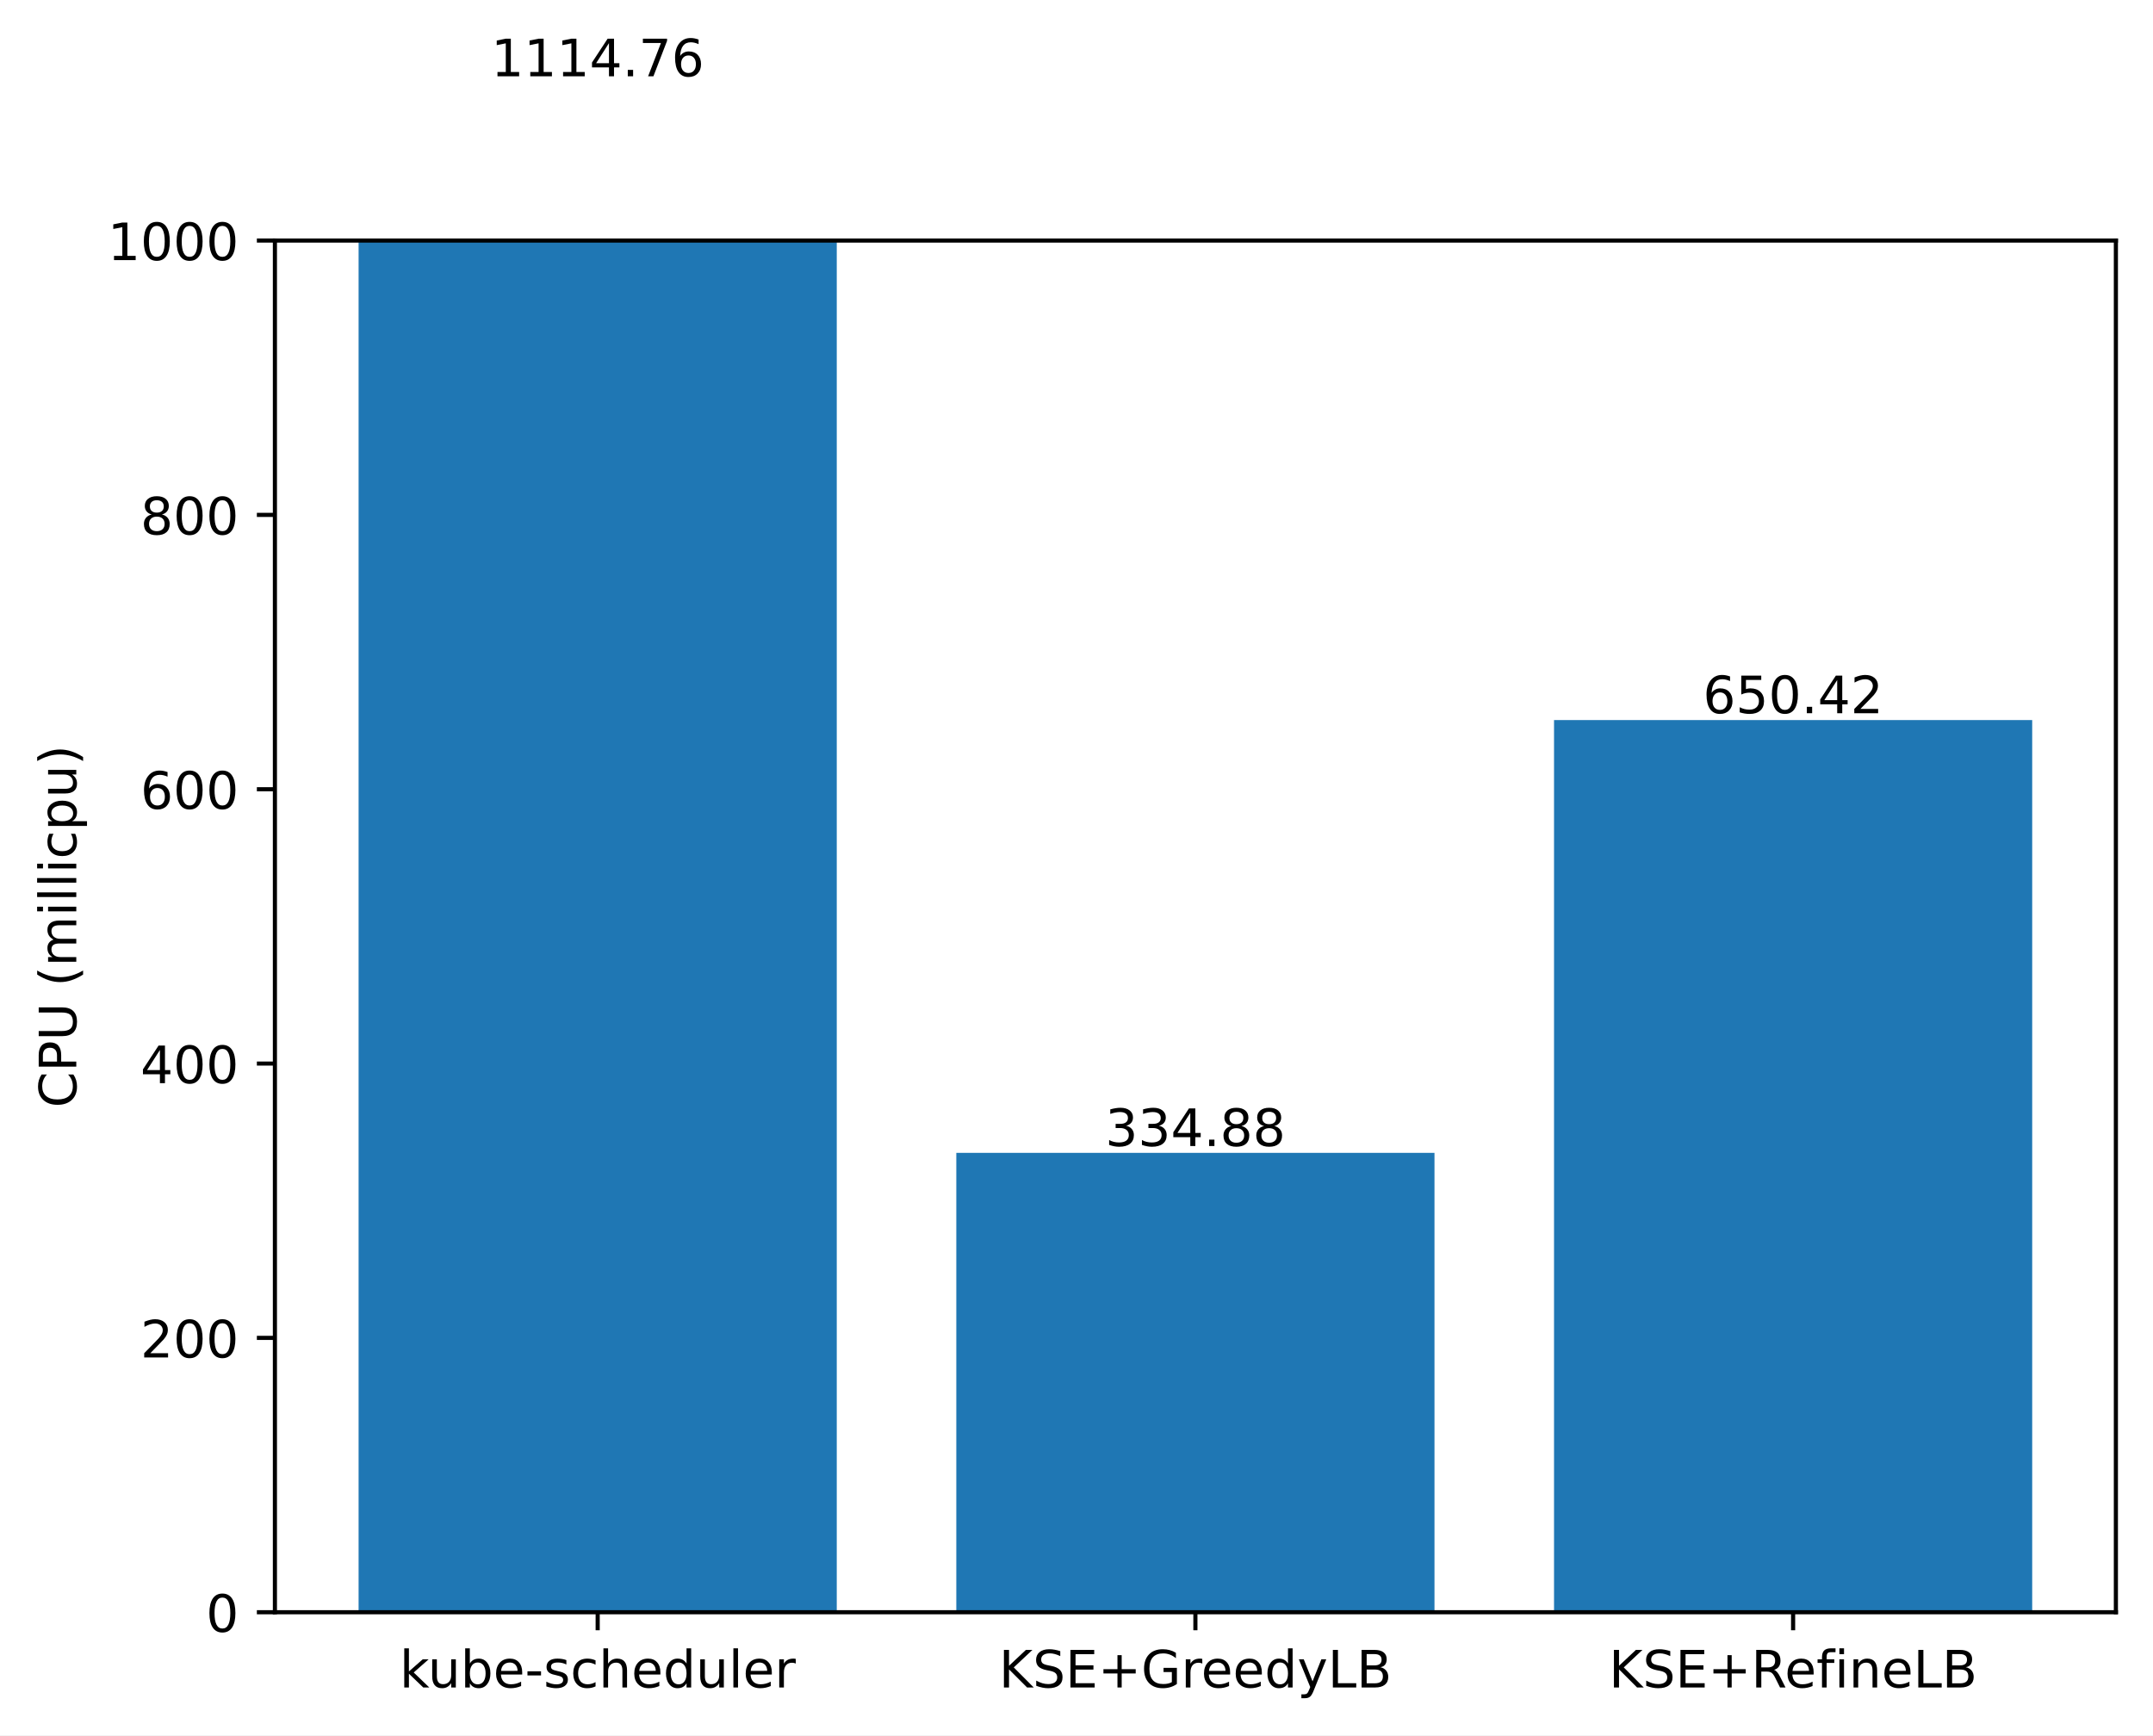
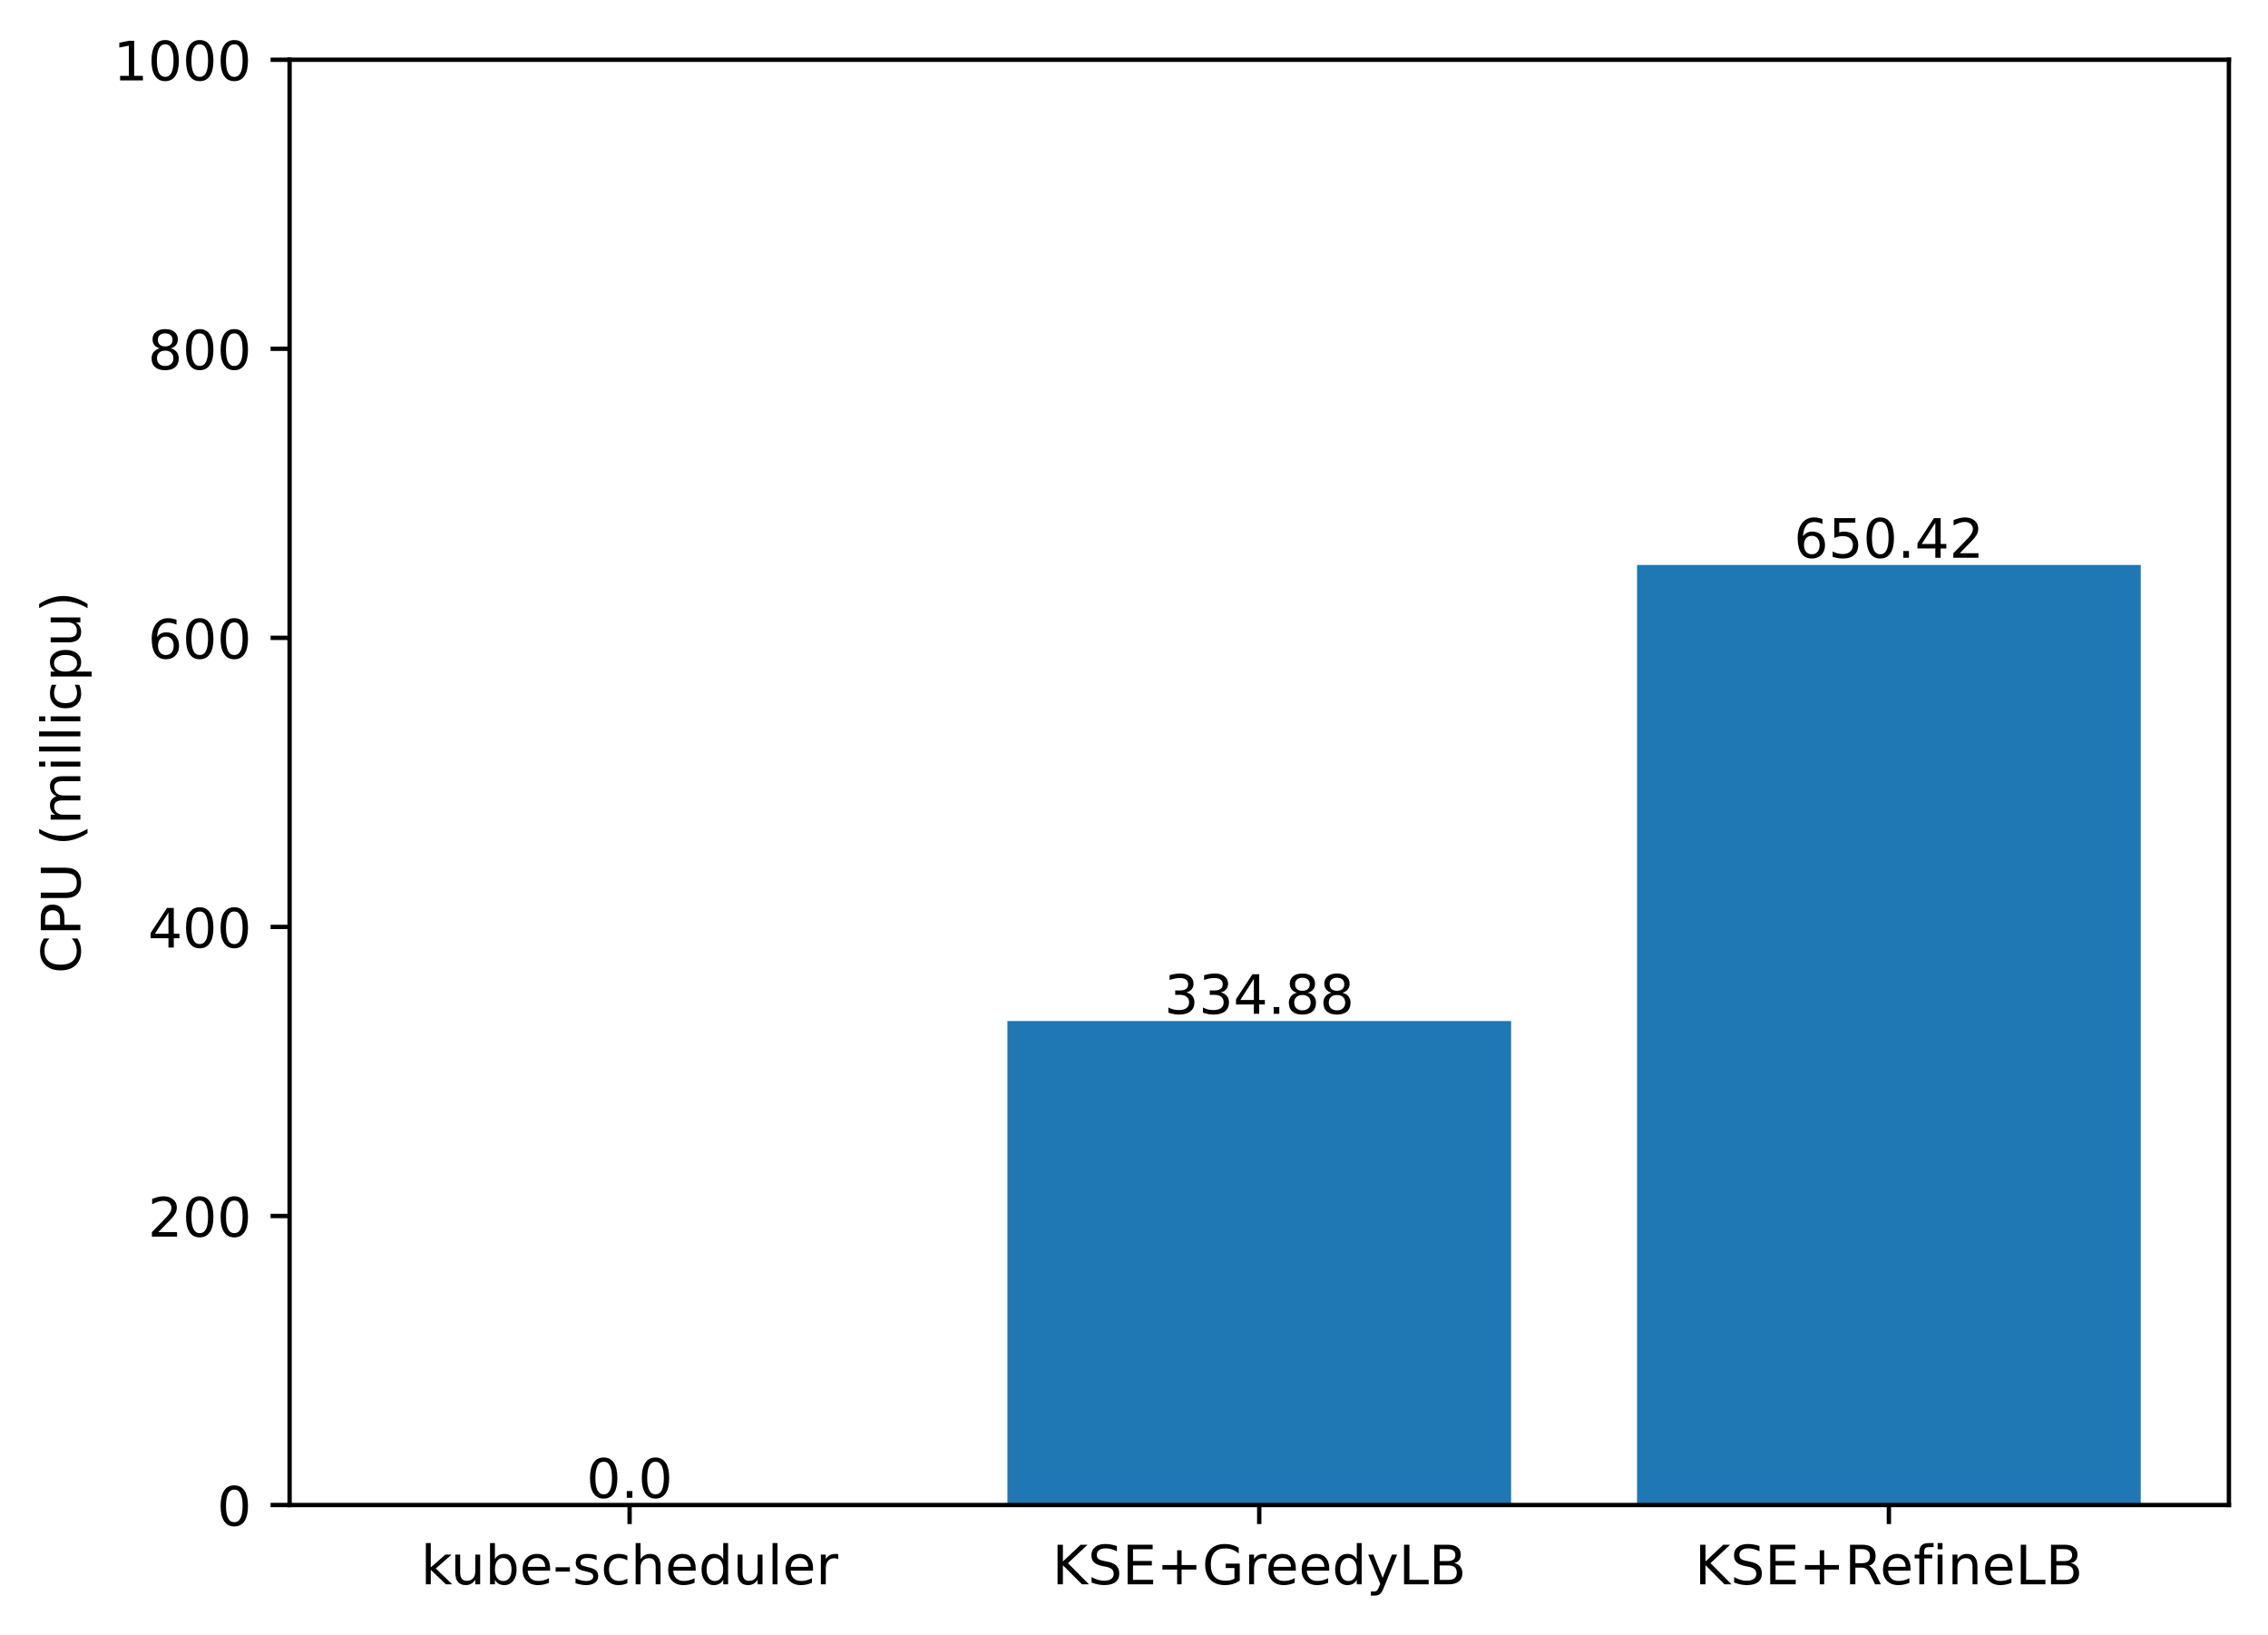
- <svg xmlns="http://www.w3.org/2000/svg" xmlns:xlink="http://www.w3.org/1999/xlink" width="417.648pt" height="336.658pt" viewBox="0 0 417.648 336.658" version="1.1">
+ <svg xmlns="http://www.w3.org/2000/svg" xmlns:xlink="http://www.w3.org/1999/xlink" width="417.648pt" height="300.989pt" viewBox="0 0 417.648 300.989" version="1.1">
  <defs>
    <style type="text/css">*{stroke-linejoin: round; stroke-linecap: butt}</style>
  </defs>
  <g id="figure_1">
    <g id="patch_1">
-       <path d="M 0 336.658  L 417.648 336.658  L 417.648 0  L 0 0  z " style="fill: #ffffff" />
+       <path d="M 0 300.989  L 417.648 300.989  L 417.648 0  L 0 0  z " style="fill: #ffffff" />
    </g>
    <g id="axes_1">
      <g id="patch_2">
-         <path d="M 53.328 312.78  L 410.448 312.78  L 410.448 46.668  L 53.328 46.668  z " style="fill: #ffffff" />
+         <path d="M 53.328 277.111  L 410.448 277.111  L 410.448 10.999  L 53.328 10.999  z " style="fill: #ffffff" />
      </g>
      <g id="patch_3">
-         <path d="M 69.561 312.78  L 162.319 312.78  L 162.319 16.129  L 69.561 16.129  z " clip-path="url(#p7e7e511030)" style="fill: #1f77b4" />
+         <path d="M 69.561 277.111  L 162.319 277.111  L 162.319 277.111  L 69.561 277.111  z " clip-path="url(#p85624ca3af)" style="fill: #1f77b4" />
      </g>
      <g id="patch_4">
-         <path d="M 185.509 312.78  L 278.267 312.78  L 278.267 223.664  L 185.509 223.664  z " clip-path="url(#p7e7e511030)" style="fill: #1f77b4" />
+         <path d="M 185.509 277.111  L 278.267 277.111  L 278.267 187.996  L 185.509 187.996  z " clip-path="url(#p85624ca3af)" style="fill: #1f77b4" />
      </g>
      <g id="patch_5">
-         <path d="M 301.457 312.78  L 394.215 312.78  L 394.215 139.695  L 301.457 139.695  z " clip-path="url(#p7e7e511030)" style="fill: #1f77b4" />
+         <path d="M 301.457 277.111  L 394.215 277.111  L 394.215 104.027  L 301.457 104.027  z " clip-path="url(#p85624ca3af)" style="fill: #1f77b4" />
      </g>
      <g id="matplotlib.axis_1">
        <g id="xtick_1">
          <g id="line2d_1">
            <defs>
-               <path id="m8837027bc1" d="M 0 0  L 0 3.5  " style="stroke: #000000; stroke-width: 0.8" />
+               <path id="m469d7d8236" d="M 0 0  L 0 3.5  " style="stroke: #000000; stroke-width: 0.8" />
            </defs>
            <g>
-               <use xlink:href="#m8837027bc1" x="115.94" y="312.78" style="stroke: #000000; stroke-width: 0.8" />
+               <use xlink:href="#m469d7d8236" x="115.94" y="277.111" style="stroke: #000000; stroke-width: 0.8" />
            </g>
          </g>
          <g id="text_1">
-             <g transform="translate(77.51429 327.3784)scale(0.1 -0.1)">
+             <g transform="translate(77.51429 291.7097)scale(0.1 -0.1)">
              <defs>
                <path id="DejaVuSans-6b" d="M 581 4863  L 1159 4863  L 1159 1991  L 2875 3500  L 3609 3500  L 1753 1863  L 3688 0  L 2938 0  L 1159 1709  L 1159 0  L 581 0  L 581 4863  z " transform="scale(0.015625)" />
                <path id="DejaVuSans-75" d="M 544 1381  L 544 3500  L 1119 3500  L 1119 1403  Q 1119 906 1312 657  Q 1506 409 1894 409  Q 2359 409 2629 706  Q 2900 1003 2900 1516  L 2900 3500  L 3475 3500  L 3475 0  L 2900 0  L 2900 538  Q 2691 219 2414 64  Q 2138 -91 1772 -91  Q 1169 -91 856 284  Q 544 659 544 1381  z M 1991 3584  L 1991 3584  z " transform="scale(0.015625)" />
                <path id="DejaVuSans-62" d="M 3116 1747  Q 3116 2381 2855 2742  Q 2594 3103 2138 3103  Q 1681 3103 1420 2742  Q 1159 2381 1159 1747  Q 1159 1113 1420 752  Q 1681 391 2138 391  Q 2594 391 2855 752  Q 3116 1113 3116 1747  z M 1159 2969  Q 1341 3281 1617 3432  Q 1894 3584 2278 3584  Q 2916 3584 3314 3078  Q 3713 2572 3713 1747  Q 3713 922 3314 415  Q 2916 -91 2278 -91  Q 1894 -91 1617 61  Q 1341 213 1159 525  L 1159 0  L 581 0  L 581 4863  L 1159 4863  L 1159 2969  z " transform="scale(0.015625)" />
                <path id="DejaVuSans-65" d="M 3597 1894  L 3597 1613  L 953 1613  Q 991 1019 1311 708  Q 1631 397 2203 397  Q 2534 397 2845 478  Q 3156 559 3463 722  L 3463 178  Q 3153 47 2828 -22  Q 2503 -91 2169 -91  Q 1331 -91 842 396  Q 353 884 353 1716  Q 353 2575 817 3079  Q 1281 3584 2069 3584  Q 2775 3584 3186 3129  Q 3597 2675 3597 1894  z M 3022 2063  Q 3016 2534 2758 2815  Q 2500 3097 2075 3097  Q 1594 3097 1305 2825  Q 1016 2553 972 2059  L 3022 2063  z " transform="scale(0.015625)" />
                <path id="DejaVuSans-2d" d="M 313 2009  L 1997 2009  L 1997 1497  L 313 1497  L 313 2009  z " transform="scale(0.015625)" />
                <path id="DejaVuSans-73" d="M 2834 3397  L 2834 2853  Q 2591 2978 2328 3040  Q 2066 3103 1784 3103  Q 1356 3103 1142 2972  Q 928 2841 928 2578  Q 928 2378 1081 2264  Q 1234 2150 1697 2047  L 1894 2003  Q 2506 1872 2764 1633  Q 3022 1394 3022 966  Q 3022 478 2636 193  Q 2250 -91 1575 -91  Q 1294 -91 989 -36  Q 684 19 347 128  L 347 722  Q 666 556 975 473  Q 1284 391 1588 391  Q 1994 391 2212 530  Q 2431 669 2431 922  Q 2431 1156 2273 1281  Q 2116 1406 1581 1522  L 1381 1569  Q 847 1681 609 1914  Q 372 2147 372 2553  Q 372 3047 722 3315  Q 1072 3584 1716 3584  Q 2034 3584 2315 3537  Q 2597 3491 2834 3397  z " transform="scale(0.015625)" />
                <path id="DejaVuSans-63" d="M 3122 3366  L 3122 2828  Q 2878 2963 2633 3030  Q 2388 3097 2138 3097  Q 1578 3097 1268 2742  Q 959 2388 959 1747  Q 959 1106 1268 751  Q 1578 397 2138 397  Q 2388 397 2633 464  Q 2878 531 3122 666  L 3122 134  Q 2881 22 2623 -34  Q 2366 -91 2075 -91  Q 1284 -91 818 406  Q 353 903 353 1747  Q 353 2603 823 3093  Q 1294 3584 2113 3584  Q 2378 3584 2631 3529  Q 2884 3475 3122 3366  z " transform="scale(0.015625)" />
                <path id="DejaVuSans-68" d="M 3513 2113  L 3513 0  L 2938 0  L 2938 2094  Q 2938 2591 2744 2837  Q 2550 3084 2163 3084  Q 1697 3084 1428 2787  Q 1159 2491 1159 1978  L 1159 0  L 581 0  L 581 4863  L 1159 4863  L 1159 2956  Q 1366 3272 1645 3428  Q 1925 3584 2291 3584  Q 2894 3584 3203 3211  Q 3513 2838 3513 2113  z " transform="scale(0.015625)" />
                <path id="DejaVuSans-64" d="M 2906 2969  L 2906 4863  L 3481 4863  L 3481 0  L 2906 0  L 2906 525  Q 2725 213 2448 61  Q 2172 -91 1784 -91  Q 1150 -91 751 415  Q 353 922 353 1747  Q 353 2572 751 3078  Q 1150 3584 1784 3584  Q 2172 3584 2448 3432  Q 2725 3281 2906 2969  z M 947 1747  Q 947 1113 1208 752  Q 1469 391 1925 391  Q 2381 391 2643 752  Q 2906 1113 2906 1747  Q 2906 2381 2643 2742  Q 2381 3103 1925 3103  Q 1469 3103 1208 2742  Q 947 2381 947 1747  z " transform="scale(0.015625)" />
                <path id="DejaVuSans-6c" d="M 603 4863  L 1178 4863  L 1178 0  L 603 0  L 603 4863  z " transform="scale(0.015625)" />
                <path id="DejaVuSans-72" d="M 2631 2963  Q 2534 3019 2420 3045  Q 2306 3072 2169 3072  Q 1681 3072 1420 2755  Q 1159 2438 1159 1844  L 1159 0  L 581 0  L 581 3500  L 1159 3500  L 1159 2956  Q 1341 3275 1631 3429  Q 1922 3584 2338 3584  Q 2397 3584 2469 3576  Q 2541 3569 2628 3553  L 2631 2963  z " transform="scale(0.015625)" />
              </defs>
              <use xlink:href="#DejaVuSans-6b" />
              <use xlink:href="#DejaVuSans-75" x="54.785" />
              <use xlink:href="#DejaVuSans-62" x="118.164" />
              <use xlink:href="#DejaVuSans-65" x="181.641" />
              <use xlink:href="#DejaVuSans-2d" x="243.164" />
              <use xlink:href="#DejaVuSans-73" x="279.248" />
              <use xlink:href="#DejaVuSans-63" x="331.348" />
              <use xlink:href="#DejaVuSans-68" x="386.328" />
              <use xlink:href="#DejaVuSans-65" x="449.707" />
              <use xlink:href="#DejaVuSans-64" x="511.23" />
              <use xlink:href="#DejaVuSans-75" x="574.707" />
              <use xlink:href="#DejaVuSans-6c" x="638.086" />
              <use xlink:href="#DejaVuSans-65" x="665.869" />
              <use xlink:href="#DejaVuSans-72" x="727.393" />
            </g>
          </g>
        </g>
        <g id="xtick_2">
          <g id="line2d_2">
            <g>
-               <use xlink:href="#m8837027bc1" x="231.888" y="312.78" style="stroke: #000000; stroke-width: 0.8" />
+               <use xlink:href="#m469d7d8236" x="231.888" y="277.111" style="stroke: #000000; stroke-width: 0.8" />
            </g>
          </g>
          <g id="text_2">
-             <g transform="translate(193.7655 327.3784)scale(0.1 -0.1)">
+             <g transform="translate(193.7655 291.7097)scale(0.1 -0.1)">
              <defs>
                <path id="DejaVuSans-4b" d="M 628 4666  L 1259 4666  L 1259 2694  L 3353 4666  L 4166 4666  L 1850 2491  L 4331 0  L 3500 0  L 1259 2247  L 1259 0  L 628 0  L 628 4666  z " transform="scale(0.015625)" />
                <path id="DejaVuSans-53" d="M 3425 4513  L 3425 3897  Q 3066 4069 2747 4153  Q 2428 4238 2131 4238  Q 1616 4238 1336 4038  Q 1056 3838 1056 3469  Q 1056 3159 1242 3001  Q 1428 2844 1947 2747  L 2328 2669  Q 3034 2534 3370 2195  Q 3706 1856 3706 1288  Q 3706 609 3251 259  Q 2797 -91 1919 -91  Q 1588 -91 1214 -16  Q 841 59 441 206  L 441 856  Q 825 641 1194 531  Q 1563 422 1919 422  Q 2459 422 2753 634  Q 3047 847 3047 1241  Q 3047 1584 2836 1778  Q 2625 1972 2144 2069  L 1759 2144  Q 1053 2284 737 2584  Q 422 2884 422 3419  Q 422 4038 858 4394  Q 1294 4750 2059 4750  Q 2388 4750 2728 4690  Q 3069 4631 3425 4513  z " transform="scale(0.015625)" />
                <path id="DejaVuSans-45" d="M 628 4666  L 3578 4666  L 3578 4134  L 1259 4134  L 1259 2753  L 3481 2753  L 3481 2222  L 1259 2222  L 1259 531  L 3634 531  L 3634 0  L 628 0  L 628 4666  z " transform="scale(0.015625)" />
                <path id="DejaVuSans-2b" d="M 2944 4013  L 2944 2272  L 4684 2272  L 4684 1741  L 2944 1741  L 2944 0  L 2419 0  L 2419 1741  L 678 1741  L 678 2272  L 2419 2272  L 2419 4013  L 2944 4013  z " transform="scale(0.015625)" />
                <path id="DejaVuSans-47" d="M 3809 666  L 3809 1919  L 2778 1919  L 2778 2438  L 4434 2438  L 4434 434  Q 4069 175 3628 42  Q 3188 -91 2688 -91  Q 1594 -91 976 548  Q 359 1188 359 2328  Q 359 3472 976 4111  Q 1594 4750 2688 4750  Q 3144 4750 3555 4637  Q 3966 4525 4313 4306  L 4313 3634  Q 3963 3931 3569 4081  Q 3175 4231 2741 4231  Q 1884 4231 1454 3753  Q 1025 3275 1025 2328  Q 1025 1384 1454 906  Q 1884 428 2741 428  Q 3075 428 3337 486  Q 3600 544 3809 666  z " transform="scale(0.015625)" />
                <path id="DejaVuSans-79" d="M 2059 -325  Q 1816 -950 1584 -1140  Q 1353 -1331 966 -1331  L 506 -1331  L 506 -850  L 844 -850  Q 1081 -850 1212 -737  Q 1344 -625 1503 -206  L 1606 56  L 191 3500  L 800 3500  L 1894 763  L 2988 3500  L 3597 3500  L 2059 -325  z " transform="scale(0.015625)" />
                <path id="DejaVuSans-4c" d="M 628 4666  L 1259 4666  L 1259 531  L 3531 531  L 3531 0  L 628 0  L 628 4666  z " transform="scale(0.015625)" />
                <path id="DejaVuSans-42" d="M 1259 2228  L 1259 519  L 2272 519  Q 2781 519 3026 730  Q 3272 941 3272 1375  Q 3272 1813 3026 2020  Q 2781 2228 2272 2228  L 1259 2228  z M 1259 4147  L 1259 2741  L 2194 2741  Q 2656 2741 2882 2914  Q 3109 3088 3109 3444  Q 3109 3797 2882 3972  Q 2656 4147 2194 4147  L 1259 4147  z M 628 4666  L 2241 4666  Q 2963 4666 3353 4366  Q 3744 4066 3744 3513  Q 3744 3084 3544 2831  Q 3344 2578 2956 2516  Q 3422 2416 3680 2098  Q 3938 1781 3938 1306  Q 3938 681 3513 340  Q 3088 0 2303 0  L 628 0  L 628 4666  z " transform="scale(0.015625)" />
              </defs>
              <use xlink:href="#DejaVuSans-4b" />
              <use xlink:href="#DejaVuSans-53" x="65.576" />
              <use xlink:href="#DejaVuSans-45" x="129.053" />
              <use xlink:href="#DejaVuSans-2b" x="192.236" />
              <use xlink:href="#DejaVuSans-47" x="276.025" />
              <use xlink:href="#DejaVuSans-72" x="353.516" />
              <use xlink:href="#DejaVuSans-65" x="392.379" />
              <use xlink:href="#DejaVuSans-65" x="453.902" />
              <use xlink:href="#DejaVuSans-64" x="515.426" />
              <use xlink:href="#DejaVuSans-79" x="578.902" />
              <use xlink:href="#DejaVuSans-4c" x="638.082" />
              <use xlink:href="#DejaVuSans-42" x="693.795" />
            </g>
          </g>
        </g>
        <g id="xtick_3">
          <g id="line2d_3">
            <g>
-               <use xlink:href="#m8837027bc1" x="347.836" y="312.78" style="stroke: #000000; stroke-width: 0.8" />
+               <use xlink:href="#m469d7d8236" x="347.836" y="277.111" style="stroke: #000000; stroke-width: 0.8" />
            </g>
          </g>
          <g id="text_3">
-             <g transform="translate(312.0971 327.3784)scale(0.1 -0.1)">
+             <g transform="translate(312.0971 291.7097)scale(0.1 -0.1)">
              <defs>
                <path id="DejaVuSans-52" d="M 2841 2188  Q 3044 2119 3236 1894  Q 3428 1669 3622 1275  L 4263 0  L 3584 0  L 2988 1197  Q 2756 1666 2539 1819  Q 2322 1972 1947 1972  L 1259 1972  L 1259 0  L 628 0  L 628 4666  L 2053 4666  Q 2853 4666 3247 4331  Q 3641 3997 3641 3322  Q 3641 2881 3436 2590  Q 3231 2300 2841 2188  z M 1259 4147  L 1259 2491  L 2053 2491  Q 2509 2491 2742 2702  Q 2975 2913 2975 3322  Q 2975 3731 2742 3939  Q 2509 4147 2053 4147  L 1259 4147  z " transform="scale(0.015625)" />
                <path id="DejaVuSans-66" d="M 2375 4863  L 2375 4384  L 1825 4384  Q 1516 4384 1395 4259  Q 1275 4134 1275 3809  L 1275 3500  L 2222 3500  L 2222 3053  L 1275 3053  L 1275 0  L 697 0  L 697 3053  L 147 3053  L 147 3500  L 697 3500  L 697 3744  Q 697 4328 969 4595  Q 1241 4863 1831 4863  L 2375 4863  z " transform="scale(0.015625)" />
                <path id="DejaVuSans-69" d="M 603 3500  L 1178 3500  L 1178 0  L 603 0  L 603 3500  z M 603 4863  L 1178 4863  L 1178 4134  L 603 4134  L 603 4863  z " transform="scale(0.015625)" />
                <path id="DejaVuSans-6e" d="M 3513 2113  L 3513 0  L 2938 0  L 2938 2094  Q 2938 2591 2744 2837  Q 2550 3084 2163 3084  Q 1697 3084 1428 2787  Q 1159 2491 1159 1978  L 1159 0  L 581 0  L 581 3500  L 1159 3500  L 1159 2956  Q 1366 3272 1645 3428  Q 1925 3584 2291 3584  Q 2894 3584 3203 3211  Q 3513 2838 3513 2113  z " transform="scale(0.015625)" />
              </defs>
              <use xlink:href="#DejaVuSans-4b" />
              <use xlink:href="#DejaVuSans-53" x="65.576" />
              <use xlink:href="#DejaVuSans-45" x="129.053" />
              <use xlink:href="#DejaVuSans-2b" x="192.236" />
              <use xlink:href="#DejaVuSans-52" x="276.025" />
              <use xlink:href="#DejaVuSans-65" x="341.008" />
              <use xlink:href="#DejaVuSans-66" x="402.531" />
              <use xlink:href="#DejaVuSans-69" x="437.736" />
              <use xlink:href="#DejaVuSans-6e" x="465.52" />
              <use xlink:href="#DejaVuSans-65" x="528.898" />
              <use xlink:href="#DejaVuSans-4c" x="590.422" />
              <use xlink:href="#DejaVuSans-42" x="646.135" />
            </g>
          </g>
        </g>
      </g>
      <g id="matplotlib.axis_2">
        <g id="ytick_1">
          <g id="line2d_4">
            <defs>
-               <path id="mc67294933a" d="M 0 0  L -3.5 0  " style="stroke: #000000; stroke-width: 0.8" />
+               <path id="mef91acdc77" d="M 0 0  L -3.5 0  " style="stroke: #000000; stroke-width: 0.8" />
            </defs>
            <g>
-               <use xlink:href="#mc67294933a" x="53.328" y="312.78" style="stroke: #000000; stroke-width: 0.8" />
+               <use xlink:href="#mef91acdc77" x="53.328" y="277.111" style="stroke: #000000; stroke-width: 0.8" />
            </g>
          </g>
          <g id="text_4">
-             <g transform="translate(39.96563 316.5792)scale(0.1 -0.1)">
+             <g transform="translate(39.96563 280.9104)scale(0.1 -0.1)">
              <defs>
                <path id="DejaVuSans-30" d="M 2034 4250  Q 1547 4250 1301 3770  Q 1056 3291 1056 2328  Q 1056 1369 1301 889  Q 1547 409 2034 409  Q 2525 409 2770 889  Q 3016 1369 3016 2328  Q 3016 3291 2770 3770  Q 2525 4250 2034 4250  z M 2034 4750  Q 2819 4750 3233 4129  Q 3647 3509 3647 2328  Q 3647 1150 3233 529  Q 2819 -91 2034 -91  Q 1250 -91 836 529  Q 422 1150 422 2328  Q 422 3509 836 4129  Q 1250 4750 2034 4750  z " transform="scale(0.015625)" />
              </defs>
              <use xlink:href="#DejaVuSans-30" />
            </g>
          </g>
        </g>
        <g id="ytick_2">
          <g id="line2d_5">
            <g>
-               <use xlink:href="#mc67294933a" x="53.328" y="259.558" style="stroke: #000000; stroke-width: 0.8" />
+               <use xlink:href="#mef91acdc77" x="53.328" y="223.889" style="stroke: #000000; stroke-width: 0.8" />
            </g>
          </g>
          <g id="text_5">
-             <g transform="translate(27.24063 263.3568)scale(0.1 -0.1)">
+             <g transform="translate(27.24063 227.688)scale(0.1 -0.1)">
              <defs>
                <path id="DejaVuSans-32" d="M 1228 531  L 3431 531  L 3431 0  L 469 0  L 469 531  Q 828 903 1448 1529  Q 2069 2156 2228 2338  Q 2531 2678 2651 2914  Q 2772 3150 2772 3378  Q 2772 3750 2511 3984  Q 2250 4219 1831 4219  Q 1534 4219 1204 4116  Q 875 4013 500 3803  L 500 4441  Q 881 4594 1212 4672  Q 1544 4750 1819 4750  Q 2544 4750 2975 4387  Q 3406 4025 3406 3419  Q 3406 3131 3298 2873  Q 3191 2616 2906 2266  Q 2828 2175 2409 1742  Q 1991 1309 1228 531  z " transform="scale(0.015625)" />
              </defs>
              <use xlink:href="#DejaVuSans-32" />
              <use xlink:href="#DejaVuSans-30" x="63.623" />
              <use xlink:href="#DejaVuSans-30" x="127.246" />
            </g>
          </g>
        </g>
        <g id="ytick_3">
          <g id="line2d_6">
            <g>
-               <use xlink:href="#mc67294933a" x="53.328" y="206.335" style="stroke: #000000; stroke-width: 0.8" />
+               <use xlink:href="#mef91acdc77" x="53.328" y="170.666" style="stroke: #000000; stroke-width: 0.8" />
            </g>
          </g>
          <g id="text_6">
-             <g transform="translate(27.24063 210.1344)scale(0.1 -0.1)">
+             <g transform="translate(27.24063 174.4656)scale(0.1 -0.1)">
              <defs>
                <path id="DejaVuSans-34" d="M 2419 4116  L 825 1625  L 2419 1625  L 2419 4116  z M 2253 4666  L 3047 4666  L 3047 1625  L 3713 1625  L 3713 1100  L 3047 1100  L 3047 0  L 2419 0  L 2419 1100  L 313 1100  L 313 1709  L 2253 4666  z " transform="scale(0.015625)" />
              </defs>
              <use xlink:href="#DejaVuSans-34" />
              <use xlink:href="#DejaVuSans-30" x="63.623" />
              <use xlink:href="#DejaVuSans-30" x="127.246" />
            </g>
          </g>
        </g>
        <g id="ytick_4">
          <g id="line2d_7">
            <g>
-               <use xlink:href="#mc67294933a" x="53.328" y="153.113" style="stroke: #000000; stroke-width: 0.8" />
+               <use xlink:href="#mef91acdc77" x="53.328" y="117.444" style="stroke: #000000; stroke-width: 0.8" />
            </g>
          </g>
          <g id="text_7">
-             <g transform="translate(27.24063 156.912)scale(0.1 -0.1)">
+             <g transform="translate(27.24063 121.2432)scale(0.1 -0.1)">
              <defs>
                <path id="DejaVuSans-36" d="M 2113 2584  Q 1688 2584 1439 2293  Q 1191 2003 1191 1497  Q 1191 994 1439 701  Q 1688 409 2113 409  Q 2538 409 2786 701  Q 3034 994 3034 1497  Q 3034 2003 2786 2293  Q 2538 2584 2113 2584  z M 3366 4563  L 3366 3988  Q 3128 4100 2886 4159  Q 2644 4219 2406 4219  Q 1781 4219 1451 3797  Q 1122 3375 1075 2522  Q 1259 2794 1537 2939  Q 1816 3084 2150 3084  Q 2853 3084 3261 2657  Q 3669 2231 3669 1497  Q 3669 778 3244 343  Q 2819 -91 2113 -91  Q 1303 -91 875 529  Q 447 1150 447 2328  Q 447 3434 972 4092  Q 1497 4750 2381 4750  Q 2619 4750 2861 4703  Q 3103 4656 3366 4563  z " transform="scale(0.015625)" />
              </defs>
              <use xlink:href="#DejaVuSans-36" />
              <use xlink:href="#DejaVuSans-30" x="63.623" />
              <use xlink:href="#DejaVuSans-30" x="127.246" />
            </g>
          </g>
        </g>
        <g id="ytick_5">
          <g id="line2d_8">
            <g>
-               <use xlink:href="#mc67294933a" x="53.328" y="99.89" style="stroke: #000000; stroke-width: 0.8" />
+               <use xlink:href="#mef91acdc77" x="53.328" y="64.222" style="stroke: #000000; stroke-width: 0.8" />
            </g>
          </g>
          <g id="text_8">
-             <g transform="translate(27.24063 103.6896)scale(0.1 -0.1)">
+             <g transform="translate(27.24063 68.02084)scale(0.1 -0.1)">
              <defs>
                <path id="DejaVuSans-38" d="M 2034 2216  Q 1584 2216 1326 1975  Q 1069 1734 1069 1313  Q 1069 891 1326 650  Q 1584 409 2034 409  Q 2484 409 2743 651  Q 3003 894 3003 1313  Q 3003 1734 2745 1975  Q 2488 2216 2034 2216  z M 1403 2484  Q 997 2584 770 2862  Q 544 3141 544 3541  Q 544 4100 942 4425  Q 1341 4750 2034 4750  Q 2731 4750 3128 4425  Q 3525 4100 3525 3541  Q 3525 3141 3298 2862  Q 3072 2584 2669 2484  Q 3125 2378 3379 2068  Q 3634 1759 3634 1313  Q 3634 634 3220 271  Q 2806 -91 2034 -91  Q 1263 -91 848 271  Q 434 634 434 1313  Q 434 1759 690 2068  Q 947 2378 1403 2484  z M 1172 3481  Q 1172 3119 1398 2916  Q 1625 2713 2034 2713  Q 2441 2713 2670 2916  Q 2900 3119 2900 3481  Q 2900 3844 2670 4047  Q 2441 4250 2034 4250  Q 1625 4250 1398 4047  Q 1172 3844 1172 3481  z " transform="scale(0.015625)" />
              </defs>
              <use xlink:href="#DejaVuSans-38" />
              <use xlink:href="#DejaVuSans-30" x="63.623" />
              <use xlink:href="#DejaVuSans-30" x="127.246" />
            </g>
          </g>
        </g>
        <g id="ytick_6">
          <g id="line2d_9">
            <g>
-               <use xlink:href="#mc67294933a" x="53.328" y="46.668" style="stroke: #000000; stroke-width: 0.8" />
+               <use xlink:href="#mef91acdc77" x="53.328" y="10.999" style="stroke: #000000; stroke-width: 0.8" />
            </g>
          </g>
          <g id="text_9">
-             <g transform="translate(20.87813 50.46723)scale(0.1 -0.1)">
+             <g transform="translate(20.87813 14.79844)scale(0.1 -0.1)">
              <defs>
                <path id="DejaVuSans-31" d="M 794 531  L 1825 531  L 1825 4091  L 703 3866  L 703 4441  L 1819 4666  L 2450 4666  L 2450 531  L 3481 531  L 3481 0  L 794 0  L 794 531  z " transform="scale(0.015625)" />
              </defs>
              <use xlink:href="#DejaVuSans-31" />
              <use xlink:href="#DejaVuSans-30" x="63.623" />
              <use xlink:href="#DejaVuSans-30" x="127.246" />
              <use xlink:href="#DejaVuSans-30" x="190.869" />
            </g>
          </g>
        </g>
        <g id="text_10">
-           <g transform="translate(14.79844 214.899)rotate(-90)scale(0.1 -0.1)">
+           <g transform="translate(14.79844 179.2302)rotate(-90)scale(0.1 -0.1)">
            <defs>
              <path id="DejaVuSans-43" d="M 4122 4306  L 4122 3641  Q 3803 3938 3442 4084  Q 3081 4231 2675 4231  Q 1875 4231 1450 3742  Q 1025 3253 1025 2328  Q 1025 1406 1450 917  Q 1875 428 2675 428  Q 3081 428 3442 575  Q 3803 722 4122 1019  L 4122 359  Q 3791 134 3420 21  Q 3050 -91 2638 -91  Q 1578 -91 968 557  Q 359 1206 359 2328  Q 359 3453 968 4101  Q 1578 4750 2638 4750  Q 3056 4750 3426 4639  Q 3797 4528 4122 4306  z " transform="scale(0.015625)" />
              <path id="DejaVuSans-50" d="M 1259 4147  L 1259 2394  L 2053 2394  Q 2494 2394 2734 2622  Q 2975 2850 2975 3272  Q 2975 3691 2734 3919  Q 2494 4147 2053 4147  L 1259 4147  z M 628 4666  L 2053 4666  Q 2838 4666 3239 4311  Q 3641 3956 3641 3272  Q 3641 2581 3239 2228  Q 2838 1875 2053 1875  L 1259 1875  L 1259 0  L 628 0  L 628 4666  z " transform="scale(0.015625)" />
              <path id="DejaVuSans-55" d="M 556 4666  L 1191 4666  L 1191 1831  Q 1191 1081 1462 751  Q 1734 422 2344 422  Q 2950 422 3222 751  Q 3494 1081 3494 1831  L 3494 4666  L 4128 4666  L 4128 1753  Q 4128 841 3676 375  Q 3225 -91 2344 -91  Q 1459 -91 1007 375  Q 556 841 556 1753  L 556 4666  z " transform="scale(0.015625)" />
              <path id="DejaVuSans-20" transform="scale(0.015625)" />
              <path id="DejaVuSans-28" d="M 1984 4856  Q 1566 4138 1362 3434  Q 1159 2731 1159 2009  Q 1159 1288 1364 580  Q 1569 -128 1984 -844  L 1484 -844  Q 1016 -109 783 600  Q 550 1309 550 2009  Q 550 2706 781 3412  Q 1013 4119 1484 4856  L 1984 4856  z " transform="scale(0.015625)" />
              <path id="DejaVuSans-6d" d="M 3328 2828  Q 3544 3216 3844 3400  Q 4144 3584 4550 3584  Q 5097 3584 5394 3201  Q 5691 2819 5691 2113  L 5691 0  L 5113 0  L 5113 2094  Q 5113 2597 4934 2840  Q 4756 3084 4391 3084  Q 3944 3084 3684 2787  Q 3425 2491 3425 1978  L 3425 0  L 2847 0  L 2847 2094  Q 2847 2600 2669 2842  Q 2491 3084 2119 3084  Q 1678 3084 1418 2786  Q 1159 2488 1159 1978  L 1159 0  L 581 0  L 581 3500  L 1159 3500  L 1159 2956  Q 1356 3278 1631 3431  Q 1906 3584 2284 3584  Q 2666 3584 2933 3390  Q 3200 3197 3328 2828  z " transform="scale(0.015625)" />
              <path id="DejaVuSans-70" d="M 1159 525  L 1159 -1331  L 581 -1331  L 581 3500  L 1159 3500  L 1159 2969  Q 1341 3281 1617 3432  Q 1894 3584 2278 3584  Q 2916 3584 3314 3078  Q 3713 2572 3713 1747  Q 3713 922 3314 415  Q 2916 -91 2278 -91  Q 1894 -91 1617 61  Q 1341 213 1159 525  z M 3116 1747  Q 3116 2381 2855 2742  Q 2594 3103 2138 3103  Q 1681 3103 1420 2742  Q 1159 2381 1159 1747  Q 1159 1113 1420 752  Q 1681 391 2138 391  Q 2594 391 2855 752  Q 3116 1113 3116 1747  z " transform="scale(0.015625)" />
              <path id="DejaVuSans-29" d="M 513 4856  L 1013 4856  Q 1481 4119 1714 3412  Q 1947 2706 1947 2009  Q 1947 1309 1714 600  Q 1481 -109 1013 -844  L 513 -844  Q 928 -128 1133 580  Q 1338 1288 1338 2009  Q 1338 2731 1133 3434  Q 928 4138 513 4856  z " transform="scale(0.015625)" />
            </defs>
            <use xlink:href="#DejaVuSans-43" />
            <use xlink:href="#DejaVuSans-50" x="69.824" />
            <use xlink:href="#DejaVuSans-55" x="130.127" />
            <use xlink:href="#DejaVuSans-20" x="203.32" />
            <use xlink:href="#DejaVuSans-28" x="235.107" />
            <use xlink:href="#DejaVuSans-6d" x="274.121" />
            <use xlink:href="#DejaVuSans-69" x="371.533" />
            <use xlink:href="#DejaVuSans-6c" x="399.316" />
            <use xlink:href="#DejaVuSans-6c" x="427.1" />
            <use xlink:href="#DejaVuSans-69" x="454.883" />
            <use xlink:href="#DejaVuSans-63" x="482.666" />
            <use xlink:href="#DejaVuSans-70" x="537.646" />
            <use xlink:href="#DejaVuSans-75" x="601.123" />
            <use xlink:href="#DejaVuSans-29" x="664.502" />
          </g>
        </g>
      </g>
      <g id="patch_6">
-         <path d="M 53.328 312.78  L 53.328 46.668  " style="fill: none; stroke: #000000; stroke-width: 0.8; stroke-linejoin: miter; stroke-linecap: square" />
+         <path d="M 53.328 277.111  L 53.328 10.999  " style="fill: none; stroke: #000000; stroke-width: 0.8; stroke-linejoin: miter; stroke-linecap: square" />
      </g>
      <g id="patch_7">
-         <path d="M 410.448 312.78  L 410.448 46.668  " style="fill: none; stroke: #000000; stroke-width: 0.8; stroke-linejoin: miter; stroke-linecap: square" />
+         <path d="M 410.448 277.111  L 410.448 10.999  " style="fill: none; stroke: #000000; stroke-width: 0.8; stroke-linejoin: miter; stroke-linecap: square" />
      </g>
      <g id="patch_8">
-         <path d="M 53.328 312.78  L 410.448 312.78  " style="fill: none; stroke: #000000; stroke-width: 0.8; stroke-linejoin: miter; stroke-linecap: square" />
+         <path d="M 53.328 277.111  L 410.448 277.111  " style="fill: none; stroke: #000000; stroke-width: 0.8; stroke-linejoin: miter; stroke-linecap: square" />
      </g>
      <g id="patch_9">
-         <path d="M 53.328 46.668  L 410.448 46.668  " style="fill: none; stroke: #000000; stroke-width: 0.8; stroke-linejoin: miter; stroke-linecap: square" />
+         <path d="M 53.328 10.999  L 410.448 10.999  " style="fill: none; stroke: #000000; stroke-width: 0.8; stroke-linejoin: miter; stroke-linecap: square" />
      </g>
      <g id="text_11">
-         <g transform="translate(95.26351 14.79844)scale(0.1 -0.1)">
+         <g transform="translate(107.9885 275.7807)scale(0.1 -0.1)">
          <defs>
            <path id="DejaVuSans-2e" d="M 684 794  L 1344 794  L 1344 0  L 684 0  L 684 794  z " transform="scale(0.015625)" />
-             <path id="DejaVuSans-37" d="M 525 4666  L 3525 4666  L 3525 4397  L 1831 0  L 1172 0  L 2766 4134  L 525 4134  L 525 4666  z " transform="scale(0.015625)" />
          </defs>
-           <use xlink:href="#DejaVuSans-31" />
-           <use xlink:href="#DejaVuSans-31" x="63.623" />
-           <use xlink:href="#DejaVuSans-31" x="127.246" />
-           <use xlink:href="#DejaVuSans-34" x="190.869" />
-           <use xlink:href="#DejaVuSans-2e" x="254.492" />
-           <use xlink:href="#DejaVuSans-37" x="286.279" />
-           <use xlink:href="#DejaVuSans-36" x="349.902" />
+           <use xlink:href="#DejaVuSans-30" />
+           <use xlink:href="#DejaVuSans-2e" x="63.623" />
+           <use xlink:href="#DejaVuSans-30" x="95.41" />
        </g>
      </g>
      <g id="text_12">
-         <g transform="translate(214.3928 222.3339)scale(0.1 -0.1)">
+         <g transform="translate(214.3928 186.6651)scale(0.1 -0.1)">
          <defs>
            <path id="DejaVuSans-33" d="M 2597 2516  Q 3050 2419 3304 2112  Q 3559 1806 3559 1356  Q 3559 666 3084 287  Q 2609 -91 1734 -91  Q 1441 -91 1130 -33  Q 819 25 488 141  L 488 750  Q 750 597 1062 519  Q 1375 441 1716 441  Q 2309 441 2620 675  Q 2931 909 2931 1356  Q 2931 1769 2642 2001  Q 2353 2234 1838 2234  L 1294 2234  L 1294 2753  L 1863 2753  Q 2328 2753 2575 2939  Q 2822 3125 2822 3475  Q 2822 3834 2567 4026  Q 2313 4219 1838 4219  Q 1578 4219 1281 4162  Q 984 4106 628 3988  L 628 4550  Q 988 4650 1302 4700  Q 1616 4750 1894 4750  Q 2613 4750 3031 4423  Q 3450 4097 3450 3541  Q 3450 3153 3228 2886  Q 3006 2619 2597 2516  z " transform="scale(0.015625)" />
          </defs>
          <use xlink:href="#DejaVuSans-33" />
          <use xlink:href="#DejaVuSans-33" x="63.623" />
          <use xlink:href="#DejaVuSans-34" x="127.246" />
          <use xlink:href="#DejaVuSans-2e" x="190.869" />
          <use xlink:href="#DejaVuSans-38" x="222.656" />
          <use xlink:href="#DejaVuSans-38" x="286.279" />
        </g>
      </g>
      <g id="text_13">
-         <g transform="translate(330.3409 138.3649)scale(0.1 -0.1)">
+         <g transform="translate(330.3409 102.6961)scale(0.1 -0.1)">
          <defs>
            <path id="DejaVuSans-35" d="M 691 4666  L 3169 4666  L 3169 4134  L 1269 4134  L 1269 2991  Q 1406 3038 1543 3061  Q 1681 3084 1819 3084  Q 2600 3084 3056 2656  Q 3513 2228 3513 1497  Q 3513 744 3044 326  Q 2575 -91 1722 -91  Q 1428 -91 1123 -41  Q 819 9 494 109  L 494 744  Q 775 591 1075 516  Q 1375 441 1709 441  Q 2250 441 2565 725  Q 2881 1009 2881 1497  Q 2881 1984 2565 2268  Q 2250 2553 1709 2553  Q 1456 2553 1204 2497  Q 953 2441 691 2322  L 691 4666  z " transform="scale(0.015625)" />
          </defs>
          <use xlink:href="#DejaVuSans-36" />
          <use xlink:href="#DejaVuSans-35" x="63.623" />
          <use xlink:href="#DejaVuSans-30" x="127.246" />
          <use xlink:href="#DejaVuSans-2e" x="190.869" />
          <use xlink:href="#DejaVuSans-34" x="222.656" />
          <use xlink:href="#DejaVuSans-32" x="286.279" />
        </g>
      </g>
    </g>
  </g>
  <defs>
-     <clipPath id="p7e7e511030">
-       <rect x="53.328" y="46.668" width="357.12" height="266.112" />
+     <clipPath id="p85624ca3af">
+       <rect x="53.328" y="10.999" width="357.12" height="266.112" />
    </clipPath>
  </defs>
</svg>
